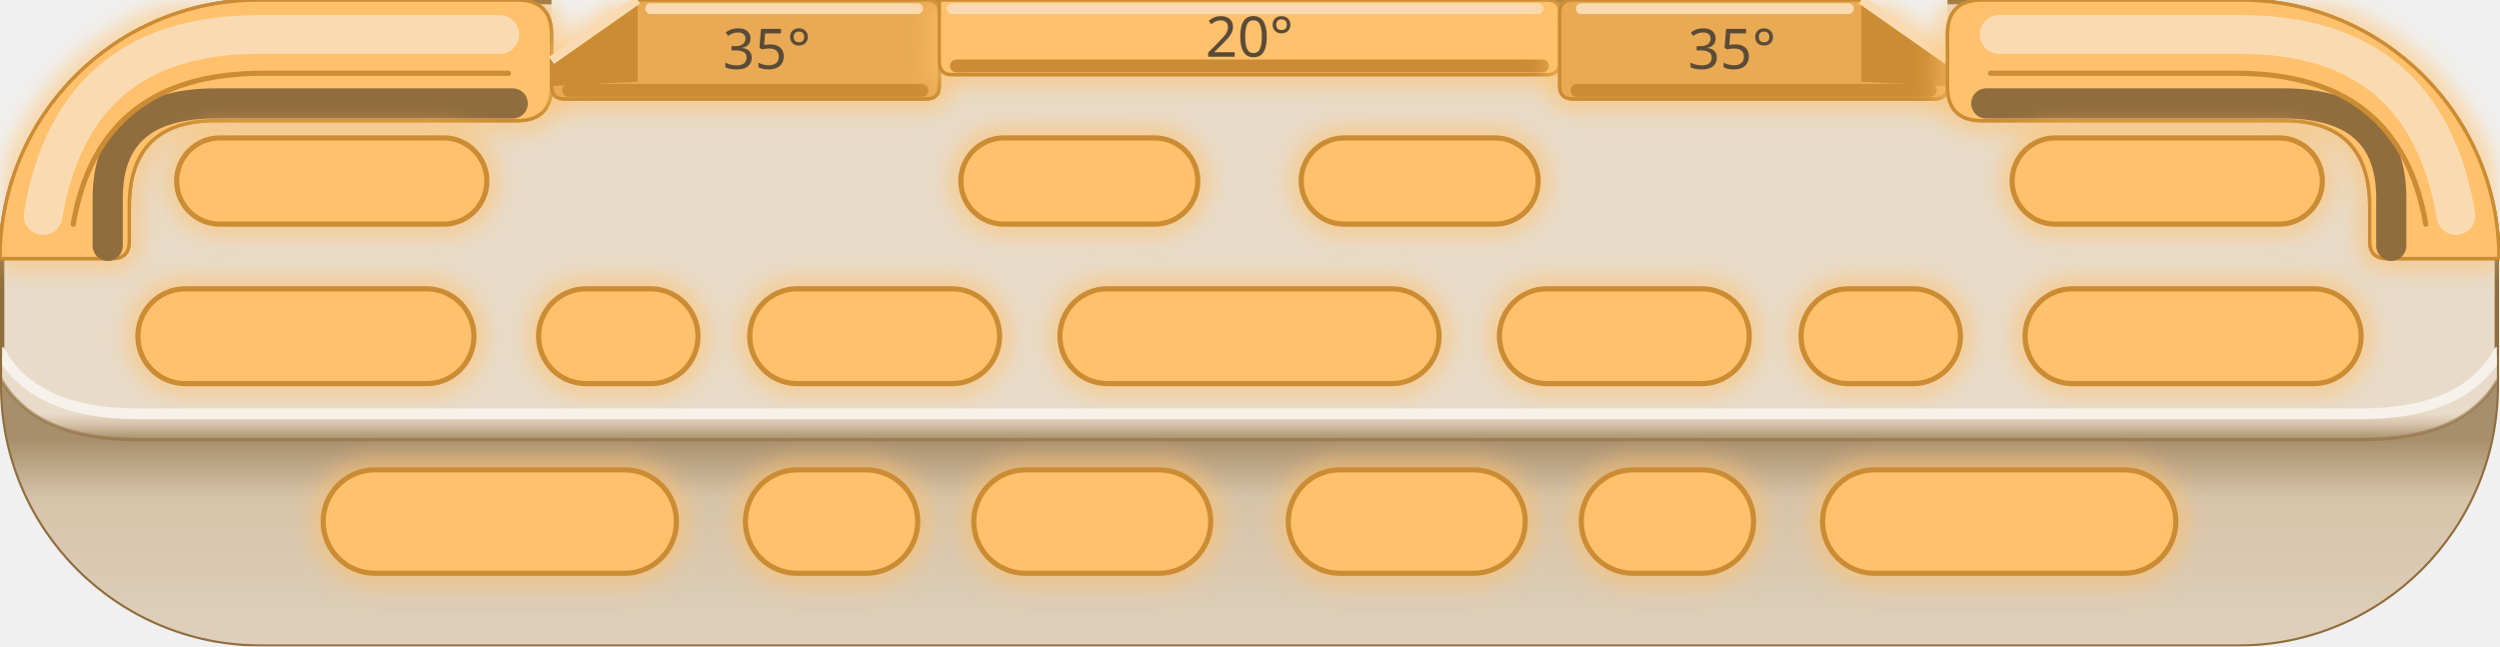
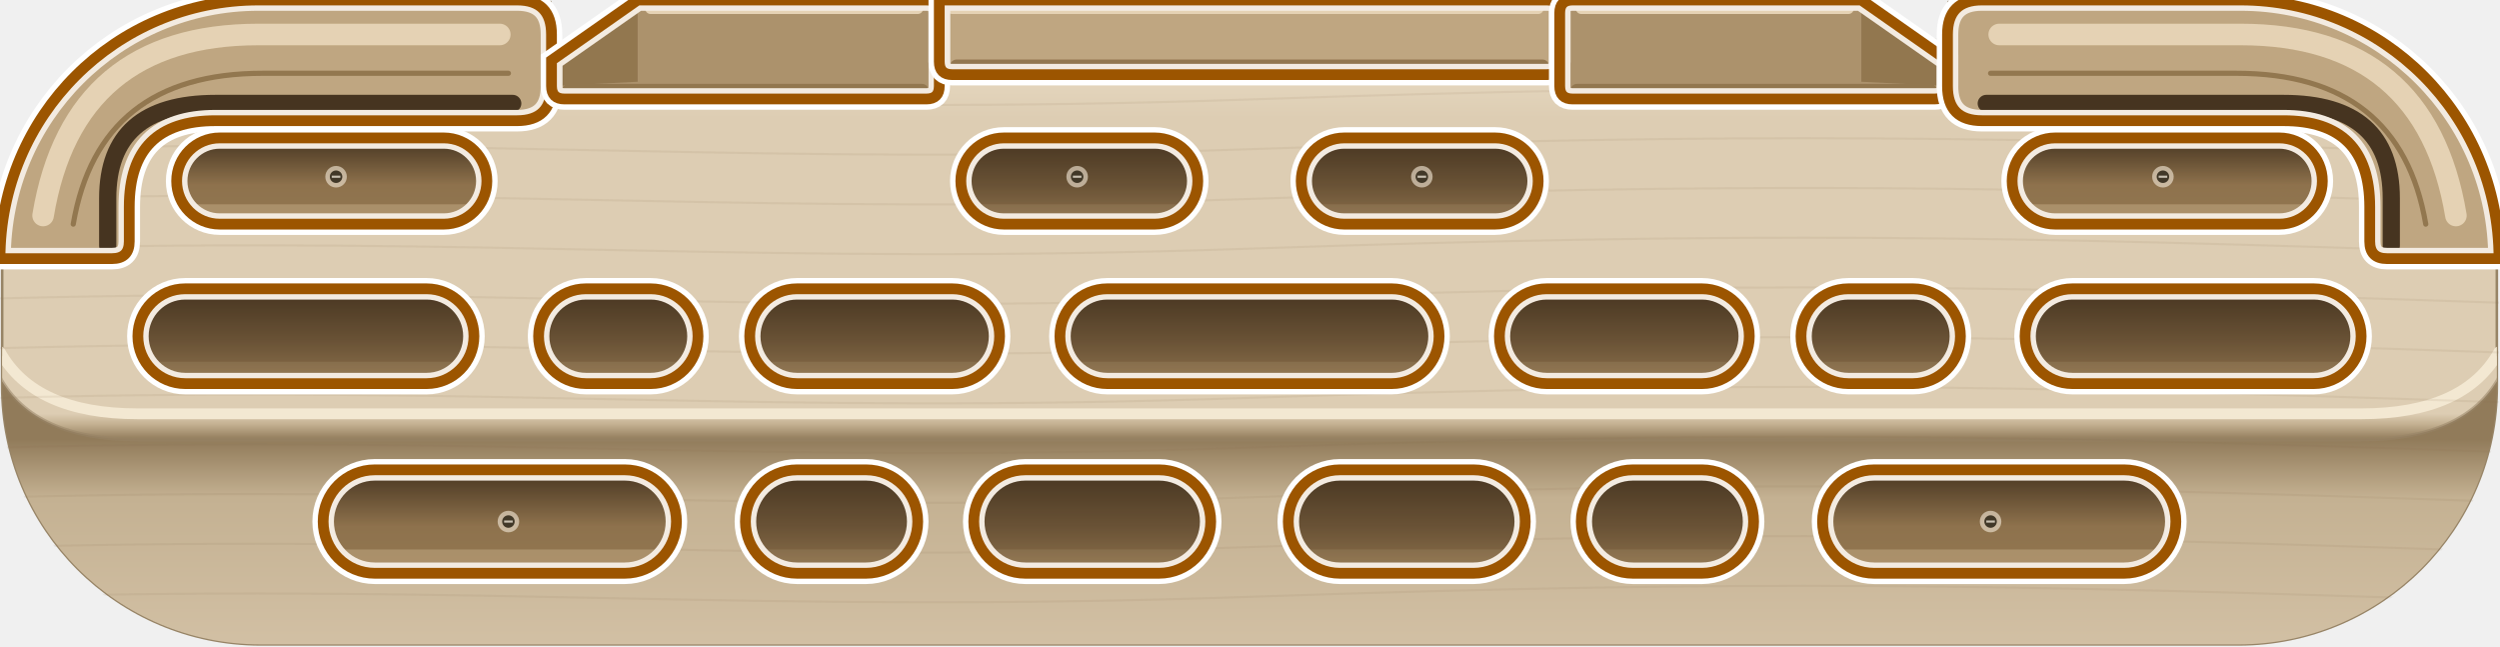
<svg xmlns="http://www.w3.org/2000/svg" viewBox="0 0 580 150" width="1160" height="300">
  <defs>
+     <clipPath id="material-clip">
+       <rect width="580" height="150" rx="60" />
+     </clipPath>
+     <linearGradient id="board-light" x1="0" y1="0" x2="0" y2="1">
+       <stop offset="0" stop-color="#F3E8D2" />
+       <stop offset="0.18" stop-color="#DDCDB3" />
+       <stop offset="0.8" stop-color="#DDCDB3" />
+       <stop offset="1" stop-color="#C4B192" />
+     </linearGradient>
    <mask id="board-silhouette">
      <rect width="580" height="150" fill="white" />
      <path d="M0 0 H20 L0 14.004 Z" transform="translate(128 0)" fill="black" />
      <path d="M0 0 H20 L0 14.004 Z" transform="translate(452 0) scale(-1 1)" fill="black" />
    </mask>
    <clipPath id="body-clip">
      <rect x="0.5" y="0.5" width="579" height="149" rx="60" />
    </clipPath>
    <linearGradient id="lower-face" gradientUnits="userSpaceOnUse" x1="0" y1="102" x2="0" y2="150">
-       <stop offset="0" stop-color="#A88F6C" />
-       <stop offset="0.28" stop-color="#D6C3A9" />
-       <stop offset="1" stop-color="#e0d0bb" />
+       <stop offset="0" stop-color="#917B5A" />
+       <stop offset="0.28" stop-color="#C4B192" />
+       <stop offset="1" stop-color="#d2c0a4" />
    </linearGradient>
    <linearGradient id="ledge-roll" gradientUnits="userSpaceOnUse" x1="0" y1="96" x2="0" y2="102">
-       <stop offset="0" stop-color="#E8DBC9" />
-       <stop offset="0.4" stop-color="#D6C3A9" />
-       <stop offset="1" stop-color="#A88F6C" />
-     </linearGradient>
-     <clipPath id="clip-edge-small-l">
+       <stop offset="0" stop-color="#DDCDB3" />
+       <stop offset="0.4" stop-color="#C4B192" />
+       <stop offset="1" stop-color="#917B5A" />
+     </linearGradient>
+     <clipPath id="cut-edge-small-l">
      <rect x="41" y="32" width="72" height="20" rx="10" />
    </clipPath>
-     <clipPath id="clip-pocket-4f-deep-l">
+     <linearGradient id="cavity-edge-small-l" x1="0" y1="0" x2="0" y2="1">
+       <stop offset="0" stop-color="#3B3024" />
+       <stop offset="0.55" stop-color="#8D7657" />
+       <stop offset="1" stop-color="#917B5A" />
+     </linearGradient>
+     <clipPath id="cut-pocket-4f-deep-l">
      <rect x="223" y="32" width="55" height="20" rx="10" />
    </clipPath>
-     <clipPath id="clip-pocket-4f-deep-r">
+     <linearGradient id="cavity-pocket-4f-deep-l" x1="0" y1="0" x2="0" y2="1">
+       <stop offset="0" stop-color="#3B3024" />
+       <stop offset="0.55" stop-color="#63523D" />
+       <stop offset="1" stop-color="#8D7657" />
+     </linearGradient>
+     <clipPath id="cut-pocket-4f-deep-r">
      <rect x="302" y="32" width="55" height="20" rx="10" />
    </clipPath>
-     <clipPath id="clip-edge-small-r">
+     <linearGradient id="cavity-pocket-4f-deep-r" x1="0" y1="0" x2="0" y2="1">
+       <stop offset="0" stop-color="#3B3024" />
+       <stop offset="0.55" stop-color="#63523D" />
+       <stop offset="1" stop-color="#8D7657" />
+     </linearGradient>
+     <clipPath id="cut-edge-small-r">
      <rect x="467" y="32" width="72" height="20" rx="10" />
    </clipPath>
-     <clipPath id="clip-edge-large-l">
+     <linearGradient id="cavity-edge-small-r" x1="0" y1="0" x2="0" y2="1">
+       <stop offset="0" stop-color="#3B3024" />
+       <stop offset="0.55" stop-color="#8D7657" />
+       <stop offset="1" stop-color="#917B5A" />
+     </linearGradient>
+     <clipPath id="cut-edge-large-l">
      <rect x="32" y="67" width="78" height="22" rx="11" />
    </clipPath>
-     <clipPath id="clip-pocket-2f-deep-l">
+     <linearGradient id="cavity-edge-large-l" x1="0" y1="0" x2="0" y2="1">
+       <stop offset="0" stop-color="#3B3024" />
+       <stop offset="0.55" stop-color="#63523D" />
+       <stop offset="1" stop-color="#8D7657" />
+     </linearGradient>
+     <clipPath id="cut-pocket-2f-deep-l">
      <rect x="125" y="67" width="37" height="22" rx="11" />
    </clipPath>
-     <clipPath id="clip-pocket-3f-deep-l">
+     <linearGradient id="cavity-pocket-2f-deep-l" x1="0" y1="0" x2="0" y2="1">
+       <stop offset="0" stop-color="#3B3024" />
+       <stop offset="0.55" stop-color="#63523D" />
+       <stop offset="1" stop-color="#8D7657" />
+     </linearGradient>
+     <clipPath id="cut-pocket-3f-deep-l">
      <rect x="174" y="67" width="58" height="22" rx="11" />
    </clipPath>
-     <clipPath id="clip-slot-flat">
+     <linearGradient id="cavity-pocket-3f-deep-l" x1="0" y1="0" x2="0" y2="1">
+       <stop offset="0" stop-color="#3B3024" />
+       <stop offset="0.55" stop-color="#63523D" />
+       <stop offset="1" stop-color="#8D7657" />
+     </linearGradient>
+     <clipPath id="cut-slot-flat">
      <rect x="246" y="67" width="88" height="22" rx="11" />
    </clipPath>
-     <clipPath id="clip-pocket-3f-deep-r">
+     <linearGradient id="cavity-slot-flat" x1="0" y1="0" x2="0" y2="1">
+       <stop offset="0" stop-color="#3B3024" />
+       <stop offset="0.55" stop-color="#63523D" />
+       <stop offset="1" stop-color="#8D7657" />
+     </linearGradient>
+     <clipPath id="cut-pocket-3f-deep-r">
      <rect x="348" y="67" width="58" height="22" rx="11" />
    </clipPath>
-     <clipPath id="clip-pocket-2f-deep-r">
+     <linearGradient id="cavity-pocket-3f-deep-r" x1="0" y1="0" x2="0" y2="1">
+       <stop offset="0" stop-color="#3B3024" />
+       <stop offset="0.55" stop-color="#63523D" />
+       <stop offset="1" stop-color="#8D7657" />
+     </linearGradient>
+     <clipPath id="cut-pocket-2f-deep-r">
      <rect x="418" y="67" width="37" height="22" rx="11" />
    </clipPath>
-     <clipPath id="clip-edge-large-r">
+     <linearGradient id="cavity-pocket-2f-deep-r" x1="0" y1="0" x2="0" y2="1">
+       <stop offset="0" stop-color="#3B3024" />
+       <stop offset="0.55" stop-color="#63523D" />
+       <stop offset="1" stop-color="#8D7657" />
+     </linearGradient>
+     <clipPath id="cut-edge-large-r">
      <rect x="470" y="67" width="78" height="22" rx="11" />
    </clipPath>
-     <clipPath id="clip-edge-medium-l">
+     <linearGradient id="cavity-edge-large-r" x1="0" y1="0" x2="0" y2="1">
+       <stop offset="0" stop-color="#3B3024" />
+       <stop offset="0.55" stop-color="#63523D" />
+       <stop offset="1" stop-color="#8D7657" />
+     </linearGradient>
+     <clipPath id="cut-edge-medium-l">
      <rect x="75" y="109" width="82" height="24" rx="12" />
    </clipPath>
-     <clipPath id="clip-pocket-2f-shallow-l">
+     <linearGradient id="cavity-edge-medium-l" x1="0" y1="0" x2="0" y2="1">
+       <stop offset="0" stop-color="#3B3024" />
+       <stop offset="0.55" stop-color="#8D7657" />
+       <stop offset="1" stop-color="#917B5A" />
+     </linearGradient>
+     <clipPath id="cut-pocket-2f-shallow-l">
      <rect x="173" y="109" width="40" height="24" rx="12" />
    </clipPath>
-     <clipPath id="clip-pocket-3f-shallow-l">
+     <linearGradient id="cavity-pocket-2f-shallow-l" x1="0" y1="0" x2="0" y2="1">
+       <stop offset="0" stop-color="#3B3024" />
+       <stop offset="0.55" stop-color="#63523D" />
+       <stop offset="1" stop-color="#8D7657" />
+     </linearGradient>
+     <clipPath id="cut-pocket-3f-shallow-l">
      <rect x="226" y="109" width="55" height="24" rx="12" />
    </clipPath>
-     <clipPath id="clip-pocket-3f-shallow-r">
+     <linearGradient id="cavity-pocket-3f-shallow-l" x1="0" y1="0" x2="0" y2="1">
+       <stop offset="0" stop-color="#3B3024" />
+       <stop offset="0.55" stop-color="#63523D" />
+       <stop offset="1" stop-color="#8D7657" />
+     </linearGradient>
+     <clipPath id="cut-pocket-3f-shallow-r">
      <rect x="299" y="109" width="55" height="24" rx="12" />
    </clipPath>
-     <clipPath id="clip-pocket-2f-shallow-r">
+     <linearGradient id="cavity-pocket-3f-shallow-r" x1="0" y1="0" x2="0" y2="1">
+       <stop offset="0" stop-color="#3B3024" />
+       <stop offset="0.55" stop-color="#63523D" />
+       <stop offset="1" stop-color="#8D7657" />
+     </linearGradient>
+     <clipPath id="cut-pocket-2f-shallow-r">
      <rect x="367" y="109" width="40" height="24" rx="12" />
    </clipPath>
-     <clipPath id="clip-edge-medium-r">
+     <linearGradient id="cavity-pocket-2f-shallow-r" x1="0" y1="0" x2="0" y2="1">
+       <stop offset="0" stop-color="#3B3024" />
+       <stop offset="0.55" stop-color="#63523D" />
+       <stop offset="1" stop-color="#8D7657" />
+     </linearGradient>
+     <clipPath id="cut-edge-medium-r">
      <rect x="423" y="109" width="82" height="24" rx="12" />
    </clipPath>
+     <linearGradient id="cavity-edge-medium-r" x1="0" y1="0" x2="0" y2="1">
+       <stop offset="0" stop-color="#3B3024" />
+       <stop offset="0.55" stop-color="#8D7657" />
+       <stop offset="1" stop-color="#917B5A" />
+     </linearGradient>
  </defs>
-   <rect x="0.5" y="0.5" width="579" height="149" rx="60" fill="#E8DBC9" stroke="#8F6D3D" stroke-width="1" mask="url(#board-silhouette)" />
+   <rect x="0.5" y="0.5" width="579" height="149" rx="60" fill="url(#board-light)" stroke="#978466" stroke-width="0.6" mask="url(#board-silhouette)" />
  <g clip-path="url(#body-clip)">
    <path d="M0 81.6 Q8 96 32 96      H548 Q572 96 580 81.6 V150 H0 Z" fill="url(#lower-face)" />
    <path d="M0 81.6 Q8 96 32 96      H548 Q572 96 580 81.6 v6       Q572 102 548 102       H32 Q8 102 0 87.6 Z" fill="url(#ledge-roll)" />
-     <path d="M0 81.6 Q8 96 32 96      H548 Q572 96 580 81.6" fill="none" stroke="#F6F1EA" stroke-width="2.5" stroke-linecap="round" />
-     <path d="M0 87.6 Q8 102 32 102      H548 Q572 102 580 87.6" fill="none" stroke="#8F6D3D" stroke-width="0.8" opacity="0.55" />
-   </g>
-   <g transform="translate(0 0)">
-     <path d="M120 0 Q128 0 128 8     V20 Q128 28 120 28     H50 Q30 28 30 48     V56 Q30 60 26 60     H0 A60 60 0 0 1 60 0 Z" fill="#D6C3A9" stroke="#8F6D3D" stroke-width="0.8" stroke-linejoin="round" />
-     <path d="M25 57 V46       Q25 24 50 24       H119" fill="none" stroke="#5A4B39" stroke-width="7" stroke-linecap="round" />
-     <path d="M10 50 Q17 8 60 8 H116" fill="none" stroke="#F6F1EA" stroke-width="9" stroke-linecap="round" />
-     <path d="M17 52 Q23 17 61 17 H118" fill="none" stroke="#A88F6C" stroke-width="1.2" stroke-linecap="round" />
-   </g>
-   <g transform="translate(128 0)">
-     <path d="M0 14.004 L20 0 H87 Q90 0 90 3     V19.963 Q90 22.963 87 22.963     H3 Q0 22.963 0 19.963 Z" fill="#c2ad8f" stroke="#8F6D3D" stroke-width="0.8" stroke-linejoin="round" />
-     <path d="M0 14.004 L20 0 L20 18.963 L0 19.963 Z" fill="#A88F6C" />
-     <path d="M0 14.004 L20 0" stroke="#F6F1EA" stroke-width="2" />
-     <path d="M23 2 H85" stroke="#F6F1EA" stroke-width="2.5" stroke-linecap="round" />
-     <path d="M4 20.963 H86" stroke="#A88F6C" stroke-width="3" stroke-linecap="round" />
-   </g>
-   <text x="178" y="15.982" text-anchor="middle" font-family="Geist Mono" font-size="13" fill="#5A4B39">35°</text>
-   <g transform="translate(218 0)">
-     <path d="M0 0 L0 0 H141 Q144 0 144 3     V14.315 Q144 17.315 141 17.315     H3 Q0 17.315 0 14.315 Z" fill="#d6c3a9" stroke="#8F6D3D" stroke-width="0.8" stroke-linejoin="round" />
-     <path d="M3 2 H139" stroke="#F6F1EA" stroke-width="2.5" stroke-linecap="round" />
-     <path d="M4 15.315 H140" stroke="#A88F6C" stroke-width="3" stroke-linecap="round" />
-   </g>
-   <text x="290" y="13.157" text-anchor="middle" font-family="Geist Mono" font-size="13" fill="#5A4B39">20°</text>
-   <g transform="translate(452 0) scale(-1 1)">
-     <path d="M0 14.004 L20 0 H87 Q90 0 90 3     V19.963 Q90 22.963 87 22.963     H3 Q0 22.963 0 19.963 Z" fill="#c2ad8f" stroke="#8F6D3D" stroke-width="0.8" stroke-linejoin="round" />
-     <path d="M0 14.004 L20 0 L20 18.963 L0 19.963 Z" fill="#A88F6C" />
-     <path d="M0 14.004 L20 0" stroke="#F6F1EA" stroke-width="2" />
-     <path d="M23 2 H85" stroke="#F6F1EA" stroke-width="2.5" stroke-linecap="round" />
-     <path d="M4 20.963 H86" stroke="#A88F6C" stroke-width="3" stroke-linecap="round" />
-   </g>
-   <text x="402" y="15.982" text-anchor="middle" font-family="Geist Mono" font-size="13" fill="#5A4B39">35°</text>
-   <g transform="translate(580 0) scale(-1 1)">
-     <path d="M120 0 Q128 0 128 8     V20 Q128 28 120 28     H50 Q30 28 30 48     V56 Q30 60 26 60     H0 A60 60 0 0 1 60 0 Z" fill="#D6C3A9" stroke="#8F6D3D" stroke-width="0.8" stroke-linejoin="round" />
-     <path d="M25 57 V46       Q25 24 50 24       H119" fill="none" stroke="#5A4B39" stroke-width="7" stroke-linecap="round" />
-     <path d="M10 50 Q17 8 60 8 H116" fill="none" stroke="#F6F1EA" stroke-width="9" stroke-linecap="round" />
-     <path d="M17 52 Q23 17 61 17 H118" fill="none" stroke="#A88F6C" stroke-width="1.2" stroke-linecap="round" />
-   </g>
-   <rect x="41" y="32" width="72" height="20" rx="10" fill="#9b866a" />
-   <rect x="41" y="32" width="72" height="6" fill="#5A4B39" opacity="0.5" clip-path="url(#clip-edge-small-l)" />
-   <rect x="41" y="47.6" width="72" height="4.4" fill="#F6F1EA" clip-path="url(#clip-edge-small-l)" />
-   <rect x="41" y="32" width="72" height="20" rx="10" fill="none" stroke="#8F6D3D" stroke-width="0.7" />
-   <rect x="223" y="32" width="55" height="20" rx="10" fill="#7A6952" />
-   <ellipse cx="250.5" cy="36.4" rx="27.5" ry="6.4" fill="#5A4B39" opacity="0.6" clip-path="url(#clip-pocket-4f-deep-l)" />
-   <rect x="223" y="32" width="55" height="20" rx="10" fill="none" stroke="#8F6D3D" stroke-width="0.7" />
-   <rect x="302" y="32" width="55" height="20" rx="10" fill="#7A6952" />
-   <ellipse cx="329.5" cy="36.4" rx="27.5" ry="6.4" fill="#5A4B39" opacity="0.6" clip-path="url(#clip-pocket-4f-deep-r)" />
-   <rect x="302" y="32" width="55" height="20" rx="10" fill="none" stroke="#8F6D3D" stroke-width="0.7" />
-   <rect x="467" y="32" width="72" height="20" rx="10" fill="#9b866a" />
-   <rect x="467" y="32" width="72" height="6" fill="#5A4B39" opacity="0.5" clip-path="url(#clip-edge-small-r)" />
-   <rect x="467" y="47.6" width="72" height="4.4" fill="#F6F1EA" clip-path="url(#clip-edge-small-r)" />
-   <rect x="467" y="32" width="72" height="20" rx="10" fill="none" stroke="#8F6D3D" stroke-width="0.7" />
-   <rect x="32" y="67" width="78" height="22" rx="11" fill="#7a6952" />
-   <rect x="32" y="67" width="78" height="6.6" fill="#5A4B39" opacity="0.5" clip-path="url(#clip-edge-large-l)" />
-   <rect x="32" y="84.16" width="78" height="4.84" fill="#F6F1EA" clip-path="url(#clip-edge-large-l)" />
-   <rect x="32" y="67" width="78" height="22" rx="11" fill="none" stroke="#8F6D3D" stroke-width="0.7" />
-   <rect x="125" y="67" width="37" height="22" rx="11" fill="#7A6952" />
-   <ellipse cx="143.5" cy="71.84" rx="18.5" ry="7.04" fill="#5A4B39" opacity="0.6" clip-path="url(#clip-pocket-2f-deep-l)" />
-   <rect x="125" y="67" width="37" height="22" rx="11" fill="none" stroke="#8F6D3D" stroke-width="0.7" />
-   <rect x="174" y="67" width="58" height="22" rx="11" fill="#7A6952" />
-   <ellipse cx="203" cy="71.84" rx="29" ry="7.04" fill="#5A4B39" opacity="0.6" clip-path="url(#clip-pocket-3f-deep-l)" />
-   <rect x="174" y="67" width="58" height="22" rx="11" fill="none" stroke="#8F6D3D" stroke-width="0.7" />
-   <rect x="246" y="67" width="88" height="22" rx="11" fill="#7A6952" />
-   <ellipse cx="290" cy="71.84" rx="44" ry="7.04" fill="#5A4B39" opacity="0.6" clip-path="url(#clip-slot-flat)" />
-   <rect x="246" y="67" width="88" height="22" rx="11" fill="none" stroke="#8F6D3D" stroke-width="0.7" />
-   <rect x="348" y="67" width="58" height="22" rx="11" fill="#7A6952" />
-   <ellipse cx="377" cy="71.84" rx="29" ry="7.04" fill="#5A4B39" opacity="0.6" clip-path="url(#clip-pocket-3f-deep-r)" />
-   <rect x="348" y="67" width="58" height="22" rx="11" fill="none" stroke="#8F6D3D" stroke-width="0.7" />
-   <rect x="418" y="67" width="37" height="22" rx="11" fill="#7A6952" />
-   <ellipse cx="436.5" cy="71.84" rx="18.5" ry="7.04" fill="#5A4B39" opacity="0.6" clip-path="url(#clip-pocket-2f-deep-r)" />
-   <rect x="418" y="67" width="37" height="22" rx="11" fill="none" stroke="#8F6D3D" stroke-width="0.7" />
-   <rect x="470" y="67" width="78" height="22" rx="11" fill="#7a6952" />
-   <rect x="470" y="67" width="78" height="6.6" fill="#5A4B39" opacity="0.5" clip-path="url(#clip-edge-large-r)" />
-   <rect x="470" y="84.16" width="78" height="4.84" fill="#F6F1EA" clip-path="url(#clip-edge-large-r)" />
-   <rect x="470" y="67" width="78" height="22" rx="11" fill="none" stroke="#8F6D3D" stroke-width="0.7" />
-   <rect x="75" y="109" width="82" height="24" rx="12" fill="#958166" />
-   <rect x="75" y="109" width="82" height="7.2" fill="#5A4B39" opacity="0.5" clip-path="url(#clip-edge-medium-l)" />
-   <rect x="75" y="128" width="82" height="5" fill="#F6F1EA" clip-path="url(#clip-edge-medium-l)" />
-   <rect x="75" y="109" width="82" height="24" rx="12" fill="none" stroke="#8F6D3D" stroke-width="0.7" />
-   <rect x="173" y="109" width="40" height="24" rx="12" fill="#7A6952" />
-   <ellipse cx="193" cy="114.28" rx="20" ry="7.68" fill="#5A4B39" opacity="0.6" clip-path="url(#clip-pocket-2f-shallow-l)" />
-   <rect x="173" y="109" width="40" height="24" rx="12" fill="none" stroke="#8F6D3D" stroke-width="0.7" />
-   <rect x="226" y="109" width="55" height="24" rx="12" fill="#7A6952" />
-   <ellipse cx="253.5" cy="114.28" rx="27.5" ry="7.68" fill="#5A4B39" opacity="0.6" clip-path="url(#clip-pocket-3f-shallow-l)" />
-   <rect x="226" y="109" width="55" height="24" rx="12" fill="none" stroke="#8F6D3D" stroke-width="0.7" />
-   <rect x="299" y="109" width="55" height="24" rx="12" fill="#7A6952" />
-   <ellipse cx="326.5" cy="114.28" rx="27.5" ry="7.68" fill="#5A4B39" opacity="0.6" clip-path="url(#clip-pocket-3f-shallow-r)" />
-   <rect x="299" y="109" width="55" height="24" rx="12" fill="none" stroke="#8F6D3D" stroke-width="0.7" />
-   <rect x="367" y="109" width="40" height="24" rx="12" fill="#7A6952" />
-   <ellipse cx="387" cy="114.28" rx="20" ry="7.68" fill="#5A4B39" opacity="0.6" clip-path="url(#clip-pocket-2f-shallow-r)" />
-   <rect x="367" y="109" width="40" height="24" rx="12" fill="none" stroke="#8F6D3D" stroke-width="0.7" />
-   <rect x="423" y="109" width="82" height="24" rx="12" fill="#958166" />
-   <rect x="423" y="109" width="82" height="7.2" fill="#5A4B39" opacity="0.5" clip-path="url(#clip-edge-medium-r)" />
-   <rect x="423" y="128" width="82" height="5" fill="#F6F1EA" clip-path="url(#clip-edge-medium-r)" />
-   <rect x="423" y="109" width="82" height="24" rx="12" fill="none" stroke="#8F6D3D" stroke-width="0.7" />
+     <path d="M0 81.6 Q8 96 32 96      H548 Q572 96 580 81.6" fill="none" stroke="#F3E8D2" stroke-width="2.5" stroke-linecap="round" />
+     <path d="M0 87.6 Q8 102 32 102      H548 Q572 102 580 87.6" fill="none" stroke="#978466" stroke-width="0.8" opacity="0.55" />
+   </g>
+   <g opacity="0.1" fill="none" stroke="#846B4A" stroke-width="0.5" clip-path="url(#material-clip)">
+     <path d="M0 11.538 C116 8.538 174 15.538 290 11.538 S464 8.538 580 12.538" />
+     <path d="M0 23.077 C116 20.077 174 27.077 290 23.077 S464 20.077 580 24.077" />
+     <path d="M0 34.615 C116 31.615 174 38.615 290 34.615 S464 31.615 580 35.615" />
+     <path d="M0 46.154 C116 43.154 174 50.154 290 46.154 S464 43.154 580 47.154" />
+     <path d="M0 57.692 C116 54.692 174 61.692 290 57.692 S464 54.692 580 58.692" />
+     <path d="M0 69.231 C116 66.231 174 73.231 290 69.231 S464 66.231 580 70.231" />
+     <path d="M0 80.769 C116 77.769 174 84.769 290 80.769 S464 77.769 580 81.769" />
+     <path d="M0 92.308 C116 89.308 174 96.308 290 92.308 S464 89.308 580 93.308" />
+     <path d="M0 103.846 C116 100.846 174 107.846 290 103.846 S464 100.846 580 104.846" />
+     <path d="M0 115.385 C116 112.385 174 119.385 290 115.385 S464 112.385 580 116.385" />
+     <path d="M0 126.923 C116 123.923 174 130.923 290 126.923 S464 123.923 580 127.923" />
+     <path d="M0 138.462 C116 135.462 174 142.462 290 138.462 S464 135.462 580 139.462" />
+   </g>
+   <g data-hold="jug-l">
+     <g transform="translate(0 0)">
+       <path d="M120 0 Q128 0 128 8     V20 Q128 28 120 28     H50 Q30 28 30 48     V56 Q30 60 26 60     H0 A60 60 0 0 1 60 0 Z" fill="#C4B192" stroke="#978466" stroke-width="0.8" stroke-linejoin="round" />
+       <path d="M25 57 V46       Q25 24 50 24       H119" fill="none" stroke="#3B3024" stroke-width="4" stroke-linecap="round" />
+       <path d="M10 50 Q17 8 60 8 H116" fill="none" stroke="#efe3cc" stroke-width="5" stroke-linecap="round" />
+       <path d="M17 52 Q23 17 61 17 H118" fill="none" stroke="#917B5A" stroke-width="1.2" stroke-linecap="round" />
+     </g>
+   </g>
+   <g data-hold="sloper-35-l">
+     <g transform="translate(128 0)">
+       <path d="M0 14.004 L20 0 H87 Q90 0 90 3     V19.963 Q90 22.963 87 22.963     H3 Q0 22.963 0 19.963 Z" fill="#ae9a7a" stroke="#978466" stroke-width="0.8" stroke-linejoin="round" />
+       <path d="M0 14.004 L20 0 L20 18.963 L0 19.963 Z" fill="#917B5A" />
+       <path d="M0 14.004 L20 0" stroke="#efe3cc" stroke-width="2" />
+       <path d="M23 2 H85" stroke="#efe3cc" stroke-width="2.5" stroke-linecap="round" />
+       <path d="M4 20.963 H86" stroke="#917B5A" stroke-width="3" stroke-linecap="round" />
+     </g>
+   </g>
+   <g data-hold="sloper-20">
+     <g transform="translate(218 0)">
+       <path d="M0 0 L0 0 H141 Q144 0 144 3     V14.315 Q144 17.315 141 17.315     H3 Q0 17.315 0 14.315 Z" fill="#c4b192" stroke="#978466" stroke-width="0.8" stroke-linejoin="round" />
+       <path d="M3 2 H139" stroke="#efe3cc" stroke-width="2.5" stroke-linecap="round" />
+       <path d="M4 15.315 H140" stroke="#917B5A" stroke-width="3" stroke-linecap="round" />
+     </g>
+   </g>
+   <g data-hold="sloper-35-r">
+     <g transform="translate(452 0) scale(-1 1)">
+       <path d="M0 14.004 L20 0 H87 Q90 0 90 3     V19.963 Q90 22.963 87 22.963     H3 Q0 22.963 0 19.963 Z" fill="#ae9a7a" stroke="#978466" stroke-width="0.8" stroke-linejoin="round" />
+       <path d="M0 14.004 L20 0 L20 18.963 L0 19.963 Z" fill="#917B5A" />
+       <path d="M0 14.004 L20 0" stroke="#efe3cc" stroke-width="2" />
+       <path d="M23 2 H85" stroke="#efe3cc" stroke-width="2.5" stroke-linecap="round" />
+       <path d="M4 20.963 H86" stroke="#917B5A" stroke-width="3" stroke-linecap="round" />
+     </g>
+   </g>
+   <g data-hold="jug-r">
+     <g transform="translate(580 0) scale(-1 1)">
+       <path d="M120 0 Q128 0 128 8     V20 Q128 28 120 28     H50 Q30 28 30 48     V56 Q30 60 26 60     H0 A60 60 0 0 1 60 0 Z" fill="#C4B192" stroke="#978466" stroke-width="0.8" stroke-linejoin="round" />
+       <path d="M25 57 V46       Q25 24 50 24       H119" fill="none" stroke="#3B3024" stroke-width="4" stroke-linecap="round" />
+       <path d="M10 50 Q17 8 60 8 H116" fill="none" stroke="#efe3cc" stroke-width="5" stroke-linecap="round" />
+       <path d="M17 52 Q23 17 61 17 H118" fill="none" stroke="#917B5A" stroke-width="1.2" stroke-linecap="round" />
+     </g>
+   </g>
+   <g data-hold="edge-small-l">
+     <rect x="41" y="32" width="72" height="20" rx="10" fill="none" stroke="#F3E8D2" stroke-width="1.7" transform="translate(0 1.2)" />
+     <rect x="41" y="32" width="72" height="20" rx="10" fill="url(#cavity-edge-small-l)" />
+     <rect x="41" y="47.4" width="72" height="4.6" fill="#C4B192" opacity="0.55" clip-path="url(#cut-edge-small-l)" />
+     <rect x="41" y="32" width="72" height="20" rx="10" fill="none" stroke="#978466" stroke-width="0.55" />
+   </g>
+   <g data-hold="pocket-4f-deep-l">
+     <rect x="223" y="32" width="55" height="20" rx="10" fill="none" stroke="#F3E8D2" stroke-width="1.7" transform="translate(0 1.2)" />
+     <rect x="223" y="32" width="55" height="20" rx="10" fill="url(#cavity-pocket-4f-deep-l)" />
+     <rect x="223" y="47.4" width="55" height="4.6" fill="#C4B192" opacity="0.18" clip-path="url(#cut-pocket-4f-deep-l)" />
+     <rect x="223" y="32" width="55" height="20" rx="10" fill="none" stroke="#978466" stroke-width="0.55" />
+   </g>
+   <g data-hold="pocket-4f-deep-r">
+     <rect x="302" y="32" width="55" height="20" rx="10" fill="none" stroke="#F3E8D2" stroke-width="1.7" transform="translate(0 1.2)" />
+     <rect x="302" y="32" width="55" height="20" rx="10" fill="url(#cavity-pocket-4f-deep-r)" />
+     <rect x="302" y="47.4" width="55" height="4.6" fill="#C4B192" opacity="0.18" clip-path="url(#cut-pocket-4f-deep-r)" />
+     <rect x="302" y="32" width="55" height="20" rx="10" fill="none" stroke="#978466" stroke-width="0.55" />
+   </g>
+   <g data-hold="edge-small-r">
+     <rect x="467" y="32" width="72" height="20" rx="10" fill="none" stroke="#F3E8D2" stroke-width="1.7" transform="translate(0 1.2)" />
+     <rect x="467" y="32" width="72" height="20" rx="10" fill="url(#cavity-edge-small-r)" />
+     <rect x="467" y="47.4" width="72" height="4.6" fill="#C4B192" opacity="0.55" clip-path="url(#cut-edge-small-r)" />
+     <rect x="467" y="32" width="72" height="20" rx="10" fill="none" stroke="#978466" stroke-width="0.55" />
+   </g>
+   <g data-hold="edge-large-l">
+     <rect x="32" y="67" width="78" height="22" rx="11" fill="none" stroke="#F3E8D2" stroke-width="1.7" transform="translate(0 1.2)" />
+     <rect x="32" y="67" width="78" height="22" rx="11" fill="url(#cavity-edge-large-l)" />
+     <rect x="32" y="83.94" width="78" height="5.06" fill="#C4B192" opacity="0.18" clip-path="url(#cut-edge-large-l)" />
+     <rect x="32" y="67" width="78" height="22" rx="11" fill="none" stroke="#978466" stroke-width="0.55" />
+   </g>
+   <g data-hold="pocket-2f-deep-l">
+     <rect x="125" y="67" width="37" height="22" rx="11" fill="none" stroke="#F3E8D2" stroke-width="1.7" transform="translate(0 1.2)" />
+     <rect x="125" y="67" width="37" height="22" rx="11" fill="url(#cavity-pocket-2f-deep-l)" />
+     <rect x="125" y="83.94" width="37" height="5.06" fill="#C4B192" opacity="0.18" clip-path="url(#cut-pocket-2f-deep-l)" />
+     <rect x="125" y="67" width="37" height="22" rx="11" fill="none" stroke="#978466" stroke-width="0.55" />
+   </g>
+   <g data-hold="pocket-3f-deep-l">
+     <rect x="174" y="67" width="58" height="22" rx="11" fill="none" stroke="#F3E8D2" stroke-width="1.7" transform="translate(0 1.2)" />
+     <rect x="174" y="67" width="58" height="22" rx="11" fill="url(#cavity-pocket-3f-deep-l)" />
+     <rect x="174" y="83.94" width="58" height="5.06" fill="#C4B192" opacity="0.18" clip-path="url(#cut-pocket-3f-deep-l)" />
+     <rect x="174" y="67" width="58" height="22" rx="11" fill="none" stroke="#978466" stroke-width="0.55" />
+   </g>
+   <g data-hold="slot-flat">
+     <rect x="246" y="67" width="88" height="22" rx="11" fill="none" stroke="#F3E8D2" stroke-width="1.7" transform="translate(0 1.2)" />
+     <rect x="246" y="67" width="88" height="22" rx="11" fill="url(#cavity-slot-flat)" />
+     <rect x="246" y="83.94" width="88" height="5.06" fill="#C4B192" opacity="0.18" clip-path="url(#cut-slot-flat)" />
+     <rect x="246" y="67" width="88" height="22" rx="11" fill="none" stroke="#978466" stroke-width="0.55" />
+   </g>
+   <g data-hold="pocket-3f-deep-r">
+     <rect x="348" y="67" width="58" height="22" rx="11" fill="none" stroke="#F3E8D2" stroke-width="1.7" transform="translate(0 1.2)" />
+     <rect x="348" y="67" width="58" height="22" rx="11" fill="url(#cavity-pocket-3f-deep-r)" />
+     <rect x="348" y="83.94" width="58" height="5.06" fill="#C4B192" opacity="0.18" clip-path="url(#cut-pocket-3f-deep-r)" />
+     <rect x="348" y="67" width="58" height="22" rx="11" fill="none" stroke="#978466" stroke-width="0.55" />
+   </g>
+   <g data-hold="pocket-2f-deep-r">
+     <rect x="418" y="67" width="37" height="22" rx="11" fill="none" stroke="#F3E8D2" stroke-width="1.7" transform="translate(0 1.2)" />
+     <rect x="418" y="67" width="37" height="22" rx="11" fill="url(#cavity-pocket-2f-deep-r)" />
+     <rect x="418" y="83.94" width="37" height="5.06" fill="#C4B192" opacity="0.18" clip-path="url(#cut-pocket-2f-deep-r)" />
+     <rect x="418" y="67" width="37" height="22" rx="11" fill="none" stroke="#978466" stroke-width="0.55" />
+   </g>
+   <g data-hold="edge-large-r">
+     <rect x="470" y="67" width="78" height="22" rx="11" fill="none" stroke="#F3E8D2" stroke-width="1.7" transform="translate(0 1.2)" />
+     <rect x="470" y="67" width="78" height="22" rx="11" fill="url(#cavity-edge-large-r)" />
+     <rect x="470" y="83.94" width="78" height="5.06" fill="#C4B192" opacity="0.18" clip-path="url(#cut-edge-large-r)" />
+     <rect x="470" y="67" width="78" height="22" rx="11" fill="none" stroke="#978466" stroke-width="0.55" />
+   </g>
+   <g data-hold="edge-medium-l">
+     <rect x="75" y="109" width="82" height="24" rx="12" fill="none" stroke="#F3E8D2" stroke-width="1.7" transform="translate(0 1.2)" />
+     <rect x="75" y="109" width="82" height="24" rx="12" fill="url(#cavity-edge-medium-l)" />
+     <rect x="75" y="127.48" width="82" height="5.52" fill="#C4B192" opacity="0.55" clip-path="url(#cut-edge-medium-l)" />
+     <rect x="75" y="109" width="82" height="24" rx="12" fill="none" stroke="#978466" stroke-width="0.55" />
+   </g>
+   <g data-hold="pocket-2f-shallow-l">
+     <rect x="173" y="109" width="40" height="24" rx="12" fill="none" stroke="#F3E8D2" stroke-width="1.7" transform="translate(0 1.2)" />
+     <rect x="173" y="109" width="40" height="24" rx="12" fill="url(#cavity-pocket-2f-shallow-l)" />
+     <rect x="173" y="127.48" width="40" height="5.52" fill="#C4B192" opacity="0.18" clip-path="url(#cut-pocket-2f-shallow-l)" />
+     <rect x="173" y="109" width="40" height="24" rx="12" fill="none" stroke="#978466" stroke-width="0.55" />
+   </g>
+   <g data-hold="pocket-3f-shallow-l">
+     <rect x="226" y="109" width="55" height="24" rx="12" fill="none" stroke="#F3E8D2" stroke-width="1.7" transform="translate(0 1.2)" />
+     <rect x="226" y="109" width="55" height="24" rx="12" fill="url(#cavity-pocket-3f-shallow-l)" />
+     <rect x="226" y="127.48" width="55" height="5.52" fill="#C4B192" opacity="0.18" clip-path="url(#cut-pocket-3f-shallow-l)" />
+     <rect x="226" y="109" width="55" height="24" rx="12" fill="none" stroke="#978466" stroke-width="0.55" />
+   </g>
+   <g data-hold="pocket-3f-shallow-r">
+     <rect x="299" y="109" width="55" height="24" rx="12" fill="none" stroke="#F3E8D2" stroke-width="1.7" transform="translate(0 1.2)" />
+     <rect x="299" y="109" width="55" height="24" rx="12" fill="url(#cavity-pocket-3f-shallow-r)" />
+     <rect x="299" y="127.48" width="55" height="5.52" fill="#C4B192" opacity="0.18" clip-path="url(#cut-pocket-3f-shallow-r)" />
+     <rect x="299" y="109" width="55" height="24" rx="12" fill="none" stroke="#978466" stroke-width="0.55" />
+   </g>
+   <g data-hold="pocket-2f-shallow-r">
+     <rect x="367" y="109" width="40" height="24" rx="12" fill="none" stroke="#F3E8D2" stroke-width="1.7" transform="translate(0 1.2)" />
+     <rect x="367" y="109" width="40" height="24" rx="12" fill="url(#cavity-pocket-2f-shallow-r)" />
+     <rect x="367" y="127.48" width="40" height="5.52" fill="#C4B192" opacity="0.18" clip-path="url(#cut-pocket-2f-shallow-r)" />
+     <rect x="367" y="109" width="40" height="24" rx="12" fill="none" stroke="#978466" stroke-width="0.55" />
+   </g>
+   <g data-hold="edge-medium-r">
+     <rect x="423" y="109" width="82" height="24" rx="12" fill="none" stroke="#F3E8D2" stroke-width="1.7" transform="translate(0 1.2)" />
+     <rect x="423" y="109" width="82" height="24" rx="12" fill="url(#cavity-edge-medium-r)" />
+     <rect x="423" y="127.48" width="82" height="5.52" fill="#C4B192" opacity="0.55" clip-path="url(#cut-edge-medium-r)" />
+     <rect x="423" y="109" width="82" height="24" rx="12" fill="none" stroke="#978466" stroke-width="0.55" />
+   </g>
+   <g>
+     <circle cx="78" cy="41" r="2.5" fill="#F7F3E9" opacity="0.65" />
+     <circle cx="78" cy="41" r="1.45" fill="#35342D" />
+     <path d="M77 41h2" stroke="#CFCFC9" stroke-width="0.5" />
+     <circle cx="502" cy="41" r="2.5" fill="#F7F3E9" opacity="0.65" />
+     <circle cx="502" cy="41" r="1.45" fill="#35342D" />
+     <path d="M501 41h2" stroke="#CFCFC9" stroke-width="0.5" />
+     <circle cx="250" cy="41" r="2.5" fill="#F7F3E9" opacity="0.65" />
+     <circle cx="250" cy="41" r="1.45" fill="#35342D" />
+     <path d="M249 41h2" stroke="#CFCFC9" stroke-width="0.5" />
+     <circle cx="330" cy="41" r="2.5" fill="#F7F3E9" opacity="0.65" />
+     <circle cx="330" cy="41" r="1.45" fill="#35342D" />
+     <path d="M329 41h2" stroke="#CFCFC9" stroke-width="0.5" />
+     <circle cx="118" cy="121" r="2.5" fill="#F7F3E9" opacity="0.65" />
+     <circle cx="118" cy="121" r="1.45" fill="#35342D" />
+     <path d="M117 121h2" stroke="#CFCFC9" stroke-width="0.5" />
+     <circle cx="462" cy="121" r="2.5" fill="#F7F3E9" opacity="0.65" />
+     <circle cx="462" cy="121" r="1.45" fill="#35342D" />
+     <path d="M461 121h2" stroke="#CFCFC9" stroke-width="0.5" />
+   </g>
  <g id="highlights">
    <defs>
      <filter id="glow" x="-50%" y="-50%" width="200%" height="200%">
        <feGaussianBlur stdDeviation="2.5" />
      </filter>
    </defs>
-     <path d="M120 0 Q128 0 128 8     V20 Q128 28 120 28     H50 Q30 28 30 48     V56 Q30 60 26 60     H0 A60 60 0 0 1 60 0 Z" transform="translate(0 0)" fill="#FFC16B" stroke="#FFC16B" stroke-width="6" opacity="0.55" filter="url(#glow)" />
-     <g transform="translate(0 0)">
-       <path d="M120 0 Q128 0 128 8     V20 Q128 28 120 28     H50 Q30 28 30 48     V56 Q30 60 26 60     H0 A60 60 0 0 1 60 0 Z" fill="#FFC16B" stroke="#CC8C33" stroke-width="0.8" stroke-linejoin="round" />
-       <path d="M25 57 V46       Q25 24 50 24       H119" fill="none" stroke="#8F6D3D" stroke-width="7" stroke-linecap="round" />
-       <path d="M10 50 Q17 8 60 8 H116" fill="none" stroke="#fadbb1" stroke-width="9" stroke-linecap="round" />
-       <path d="M17 52 Q23 17 61 17 H118" fill="none" stroke="#CC8C33" stroke-width="1.2" stroke-linecap="round" />
-     </g>
-     <path d="M0 14.004 L20 0 H87 Q90 0 90 3     V19.963 Q90 22.963 87 22.963     H3 Q0 22.963 0 19.963 Z" transform="translate(128 0)" fill="#FFC16B" stroke="#FFC16B" stroke-width="6" opacity="0.55" filter="url(#glow)" />
-     <g transform="translate(128 0)">
-       <path d="M0 14.004 L20 0 H87 Q90 0 90 3     V19.963 Q90 22.963 87 22.963     H3 Q0 22.963 0 19.963 Z" fill="#e9aa53" stroke="#CC8C33" stroke-width="0.8" stroke-linejoin="round" />
-       <path d="M0 14.004 L20 0 L20 18.963 L0 19.963 Z" fill="#CC8C33" />
-       <path d="M0 14.004 L20 0" stroke="#fadbb1" stroke-width="2" />
-       <path d="M23 2 H85" stroke="#fadbb1" stroke-width="2.5" stroke-linecap="round" />
-       <path d="M4 20.963 H86" stroke="#CC8C33" stroke-width="3" stroke-linecap="round" />
-     </g>
-     <text x="178" y="15.982" text-anchor="middle" font-family="Geist Mono" font-size="13" fill="#5A4B39">35°</text>
-     <path d="M0 0 L0 0 H141 Q144 0 144 3     V14.315 Q144 17.315 141 17.315     H3 Q0 17.315 0 14.315 Z" transform="translate(218 0)" fill="#FFC16B" stroke="#FFC16B" stroke-width="6" opacity="0.55" filter="url(#glow)" />
-     <g transform="translate(218 0)">
-       <path d="M0 0 L0 0 H141 Q144 0 144 3     V14.315 Q144 17.315 141 17.315     H3 Q0 17.315 0 14.315 Z" fill="#ffc16b" stroke="#CC8C33" stroke-width="0.8" stroke-linejoin="round" />
-       <path d="M3 2 H139" stroke="#fadbb1" stroke-width="2.5" stroke-linecap="round" />
-       <path d="M4 15.315 H140" stroke="#CC8C33" stroke-width="3" stroke-linecap="round" />
-     </g>
-     <text x="290" y="13.157" text-anchor="middle" font-family="Geist Mono" font-size="13" fill="#5A4B39">20°</text>
-     <path d="M0 14.004 L20 0 H87 Q90 0 90 3     V19.963 Q90 22.963 87 22.963     H3 Q0 22.963 0 19.963 Z" transform="translate(452 0) scale(-1 1)" fill="#FFC16B" stroke="#FFC16B" stroke-width="6" opacity="0.55" filter="url(#glow)" />
-     <g transform="translate(452 0) scale(-1 1)">
-       <path d="M0 14.004 L20 0 H87 Q90 0 90 3     V19.963 Q90 22.963 87 22.963     H3 Q0 22.963 0 19.963 Z" fill="#e9aa53" stroke="#CC8C33" stroke-width="0.8" stroke-linejoin="round" />
-       <path d="M0 14.004 L20 0 L20 18.963 L0 19.963 Z" fill="#CC8C33" />
-       <path d="M0 14.004 L20 0" stroke="#fadbb1" stroke-width="2" />
-       <path d="M23 2 H85" stroke="#fadbb1" stroke-width="2.5" stroke-linecap="round" />
-       <path d="M4 20.963 H86" stroke="#CC8C33" stroke-width="3" stroke-linecap="round" />
-     </g>
-     <text x="402" y="15.982" text-anchor="middle" font-family="Geist Mono" font-size="13" fill="#5A4B39">35°</text>
-     <path d="M120 0 Q128 0 128 8     V20 Q128 28 120 28     H50 Q30 28 30 48     V56 Q30 60 26 60     H0 A60 60 0 0 1 60 0 Z" transform="translate(580 0) scale(-1 1)" fill="#FFC16B" stroke="#FFC16B" stroke-width="6" opacity="0.55" filter="url(#glow)" />
-     <g transform="translate(580 0) scale(-1 1)">
-       <path d="M120 0 Q128 0 128 8     V20 Q128 28 120 28     H50 Q30 28 30 48     V56 Q30 60 26 60     H0 A60 60 0 0 1 60 0 Z" fill="#FFC16B" stroke="#CC8C33" stroke-width="0.8" stroke-linejoin="round" />
-       <path d="M25 57 V46       Q25 24 50 24       H119" fill="none" stroke="#8F6D3D" stroke-width="7" stroke-linecap="round" />
-       <path d="M10 50 Q17 8 60 8 H116" fill="none" stroke="#fadbb1" stroke-width="9" stroke-linecap="round" />
-       <path d="M17 52 Q23 17 61 17 H118" fill="none" stroke="#CC8C33" stroke-width="1.2" stroke-linecap="round" />
-     </g>
-     <rect x="41" y="32" width="72" height="20" rx="10" fill="#FFC16B" stroke="#FFC16B" stroke-width="6" opacity="0.55" filter="url(#glow)" />
-     <rect x="41" y="32" width="72" height="20" rx="10" fill="#FFC16B" stroke="#CC8C33" stroke-width="1.2" />
-     <rect x="223" y="32" width="55" height="20" rx="10" fill="#FFC16B" stroke="#FFC16B" stroke-width="6" opacity="0.55" filter="url(#glow)" />
-     <rect x="223" y="32" width="55" height="20" rx="10" fill="#FFC16B" stroke="#CC8C33" stroke-width="1.2" />
-     <rect x="302" y="32" width="55" height="20" rx="10" fill="#FFC16B" stroke="#FFC16B" stroke-width="6" opacity="0.55" filter="url(#glow)" />
-     <rect x="302" y="32" width="55" height="20" rx="10" fill="#FFC16B" stroke="#CC8C33" stroke-width="1.2" />
-     <rect x="467" y="32" width="72" height="20" rx="10" fill="#FFC16B" stroke="#FFC16B" stroke-width="6" opacity="0.55" filter="url(#glow)" />
-     <rect x="467" y="32" width="72" height="20" rx="10" fill="#FFC16B" stroke="#CC8C33" stroke-width="1.2" />
-     <rect x="32" y="67" width="78" height="22" rx="11" fill="#FFC16B" stroke="#FFC16B" stroke-width="6" opacity="0.55" filter="url(#glow)" />
-     <rect x="32" y="67" width="78" height="22" rx="11" fill="#FFC16B" stroke="#CC8C33" stroke-width="1.2" />
-     <rect x="125" y="67" width="37" height="22" rx="11" fill="#FFC16B" stroke="#FFC16B" stroke-width="6" opacity="0.55" filter="url(#glow)" />
-     <rect x="125" y="67" width="37" height="22" rx="11" fill="#FFC16B" stroke="#CC8C33" stroke-width="1.2" />
-     <rect x="174" y="67" width="58" height="22" rx="11" fill="#FFC16B" stroke="#FFC16B" stroke-width="6" opacity="0.55" filter="url(#glow)" />
-     <rect x="174" y="67" width="58" height="22" rx="11" fill="#FFC16B" stroke="#CC8C33" stroke-width="1.2" />
-     <rect x="246" y="67" width="88" height="22" rx="11" fill="#FFC16B" stroke="#FFC16B" stroke-width="6" opacity="0.55" filter="url(#glow)" />
-     <rect x="246" y="67" width="88" height="22" rx="11" fill="#FFC16B" stroke="#CC8C33" stroke-width="1.2" />
-     <rect x="348" y="67" width="58" height="22" rx="11" fill="#FFC16B" stroke="#FFC16B" stroke-width="6" opacity="0.55" filter="url(#glow)" />
-     <rect x="348" y="67" width="58" height="22" rx="11" fill="#FFC16B" stroke="#CC8C33" stroke-width="1.2" />
-     <rect x="418" y="67" width="37" height="22" rx="11" fill="#FFC16B" stroke="#FFC16B" stroke-width="6" opacity="0.55" filter="url(#glow)" />
-     <rect x="418" y="67" width="37" height="22" rx="11" fill="#FFC16B" stroke="#CC8C33" stroke-width="1.2" />
-     <rect x="470" y="67" width="78" height="22" rx="11" fill="#FFC16B" stroke="#FFC16B" stroke-width="6" opacity="0.55" filter="url(#glow)" />
-     <rect x="470" y="67" width="78" height="22" rx="11" fill="#FFC16B" stroke="#CC8C33" stroke-width="1.2" />
-     <rect x="75" y="109" width="82" height="24" rx="12" fill="#FFC16B" stroke="#FFC16B" stroke-width="6" opacity="0.55" filter="url(#glow)" />
-     <rect x="75" y="109" width="82" height="24" rx="12" fill="#FFC16B" stroke="#CC8C33" stroke-width="1.2" />
-     <rect x="173" y="109" width="40" height="24" rx="12" fill="#FFC16B" stroke="#FFC16B" stroke-width="6" opacity="0.55" filter="url(#glow)" />
-     <rect x="173" y="109" width="40" height="24" rx="12" fill="#FFC16B" stroke="#CC8C33" stroke-width="1.2" />
-     <rect x="226" y="109" width="55" height="24" rx="12" fill="#FFC16B" stroke="#FFC16B" stroke-width="6" opacity="0.55" filter="url(#glow)" />
-     <rect x="226" y="109" width="55" height="24" rx="12" fill="#FFC16B" stroke="#CC8C33" stroke-width="1.2" />
-     <rect x="299" y="109" width="55" height="24" rx="12" fill="#FFC16B" stroke="#FFC16B" stroke-width="6" opacity="0.55" filter="url(#glow)" />
-     <rect x="299" y="109" width="55" height="24" rx="12" fill="#FFC16B" stroke="#CC8C33" stroke-width="1.2" />
-     <rect x="367" y="109" width="40" height="24" rx="12" fill="#FFC16B" stroke="#FFC16B" stroke-width="6" opacity="0.55" filter="url(#glow)" />
-     <rect x="367" y="109" width="40" height="24" rx="12" fill="#FFC16B" stroke="#CC8C33" stroke-width="1.2" />
-     <rect x="423" y="109" width="82" height="24" rx="12" fill="#FFC16B" stroke="#FFC16B" stroke-width="6" opacity="0.55" filter="url(#glow)" />
-     <rect x="423" y="109" width="82" height="24" rx="12" fill="#FFC16B" stroke="#CC8C33" stroke-width="1.2" />
+     <path d="M120 0 Q128 0 128 8     V20 Q128 28 120 28     H50 Q30 28 30 48     V56 Q30 60 26 60     H0 A60 60 0 0 1 60 0 Z" transform="translate(0 0)" fill="none" stroke="#FFFFFF" stroke-width="5" />
+     <path d="M120 0 Q128 0 128 8     V20 Q128 28 120 28     H50 Q30 28 30 48     V56 Q30 60 26 60     H0 A60 60 0 0 1 60 0 Z" transform="translate(0 0)" fill="#9C5500" fill-opacity="0.12" stroke="#9C5500" stroke-width="2.5" />
+     <path d="M0 14.004 L20 0 H87 Q90 0 90 3     V19.963 Q90 22.963 87 22.963     H3 Q0 22.963 0 19.963 Z" transform="translate(128 0)" fill="none" stroke="#FFFFFF" stroke-width="5" />
+     <path d="M0 14.004 L20 0 H87 Q90 0 90 3     V19.963 Q90 22.963 87 22.963     H3 Q0 22.963 0 19.963 Z" transform="translate(128 0)" fill="#9C5500" fill-opacity="0.12" stroke="#9C5500" stroke-width="2.5" />
+     <path d="M0 0 L0 0 H141 Q144 0 144 3     V14.315 Q144 17.315 141 17.315     H3 Q0 17.315 0 14.315 Z" transform="translate(218 0)" fill="none" stroke="#FFFFFF" stroke-width="5" />
+     <path d="M0 0 L0 0 H141 Q144 0 144 3     V14.315 Q144 17.315 141 17.315     H3 Q0 17.315 0 14.315 Z" transform="translate(218 0)" fill="#9C5500" fill-opacity="0.12" stroke="#9C5500" stroke-width="2.5" />
+     <path d="M0 14.004 L20 0 H87 Q90 0 90 3     V19.963 Q90 22.963 87 22.963     H3 Q0 22.963 0 19.963 Z" transform="translate(452 0) scale(-1 1)" fill="none" stroke="#FFFFFF" stroke-width="5" />
+     <path d="M0 14.004 L20 0 H87 Q90 0 90 3     V19.963 Q90 22.963 87 22.963     H3 Q0 22.963 0 19.963 Z" transform="translate(452 0) scale(-1 1)" fill="#9C5500" fill-opacity="0.12" stroke="#9C5500" stroke-width="2.5" />
+     <path d="M120 0 Q128 0 128 8     V20 Q128 28 120 28     H50 Q30 28 30 48     V56 Q30 60 26 60     H0 A60 60 0 0 1 60 0 Z" transform="translate(580 0) scale(-1 1)" fill="none" stroke="#FFFFFF" stroke-width="5" />
+     <path d="M120 0 Q128 0 128 8     V20 Q128 28 120 28     H50 Q30 28 30 48     V56 Q30 60 26 60     H0 A60 60 0 0 1 60 0 Z" transform="translate(580 0) scale(-1 1)" fill="#9C5500" fill-opacity="0.12" stroke="#9C5500" stroke-width="2.5" />
+     <rect x="41" y="32" width="72" height="20" rx="10" fill="none" stroke="#FFFFFF" stroke-width="5" />
+     <rect x="41" y="32" width="72" height="20" rx="10" fill="#9C5500" fill-opacity="0.12" stroke="#9C5500" stroke-width="2.5" />
+     <rect x="223" y="32" width="55" height="20" rx="10" fill="none" stroke="#FFFFFF" stroke-width="5" />
+     <rect x="223" y="32" width="55" height="20" rx="10" fill="#9C5500" fill-opacity="0.12" stroke="#9C5500" stroke-width="2.5" />
+     <rect x="302" y="32" width="55" height="20" rx="10" fill="none" stroke="#FFFFFF" stroke-width="5" />
+     <rect x="302" y="32" width="55" height="20" rx="10" fill="#9C5500" fill-opacity="0.12" stroke="#9C5500" stroke-width="2.5" />
+     <rect x="467" y="32" width="72" height="20" rx="10" fill="none" stroke="#FFFFFF" stroke-width="5" />
+     <rect x="467" y="32" width="72" height="20" rx="10" fill="#9C5500" fill-opacity="0.12" stroke="#9C5500" stroke-width="2.5" />
+     <rect x="32" y="67" width="78" height="22" rx="11" fill="none" stroke="#FFFFFF" stroke-width="5" />
+     <rect x="32" y="67" width="78" height="22" rx="11" fill="#9C5500" fill-opacity="0.12" stroke="#9C5500" stroke-width="2.5" />
+     <rect x="125" y="67" width="37" height="22" rx="11" fill="none" stroke="#FFFFFF" stroke-width="5" />
+     <rect x="125" y="67" width="37" height="22" rx="11" fill="#9C5500" fill-opacity="0.12" stroke="#9C5500" stroke-width="2.5" />
+     <rect x="174" y="67" width="58" height="22" rx="11" fill="none" stroke="#FFFFFF" stroke-width="5" />
+     <rect x="174" y="67" width="58" height="22" rx="11" fill="#9C5500" fill-opacity="0.12" stroke="#9C5500" stroke-width="2.5" />
+     <rect x="246" y="67" width="88" height="22" rx="11" fill="none" stroke="#FFFFFF" stroke-width="5" />
+     <rect x="246" y="67" width="88" height="22" rx="11" fill="#9C5500" fill-opacity="0.12" stroke="#9C5500" stroke-width="2.5" />
+     <rect x="348" y="67" width="58" height="22" rx="11" fill="none" stroke="#FFFFFF" stroke-width="5" />
+     <rect x="348" y="67" width="58" height="22" rx="11" fill="#9C5500" fill-opacity="0.12" stroke="#9C5500" stroke-width="2.5" />
+     <rect x="418" y="67" width="37" height="22" rx="11" fill="none" stroke="#FFFFFF" stroke-width="5" />
+     <rect x="418" y="67" width="37" height="22" rx="11" fill="#9C5500" fill-opacity="0.12" stroke="#9C5500" stroke-width="2.5" />
+     <rect x="470" y="67" width="78" height="22" rx="11" fill="none" stroke="#FFFFFF" stroke-width="5" />
+     <rect x="470" y="67" width="78" height="22" rx="11" fill="#9C5500" fill-opacity="0.12" stroke="#9C5500" stroke-width="2.5" />
+     <rect x="75" y="109" width="82" height="24" rx="12" fill="none" stroke="#FFFFFF" stroke-width="5" />
+     <rect x="75" y="109" width="82" height="24" rx="12" fill="#9C5500" fill-opacity="0.12" stroke="#9C5500" stroke-width="2.5" />
+     <rect x="173" y="109" width="40" height="24" rx="12" fill="none" stroke="#FFFFFF" stroke-width="5" />
+     <rect x="173" y="109" width="40" height="24" rx="12" fill="#9C5500" fill-opacity="0.12" stroke="#9C5500" stroke-width="2.5" />
+     <rect x="226" y="109" width="55" height="24" rx="12" fill="none" stroke="#FFFFFF" stroke-width="5" />
+     <rect x="226" y="109" width="55" height="24" rx="12" fill="#9C5500" fill-opacity="0.12" stroke="#9C5500" stroke-width="2.5" />
+     <rect x="299" y="109" width="55" height="24" rx="12" fill="none" stroke="#FFFFFF" stroke-width="5" />
+     <rect x="299" y="109" width="55" height="24" rx="12" fill="#9C5500" fill-opacity="0.12" stroke="#9C5500" stroke-width="2.5" />
+     <rect x="367" y="109" width="40" height="24" rx="12" fill="none" stroke="#FFFFFF" stroke-width="5" />
+     <rect x="367" y="109" width="40" height="24" rx="12" fill="#9C5500" fill-opacity="0.12" stroke="#9C5500" stroke-width="2.5" />
+     <rect x="423" y="109" width="82" height="24" rx="12" fill="none" stroke="#FFFFFF" stroke-width="5" />
+     <rect x="423" y="109" width="82" height="24" rx="12" fill="#9C5500" fill-opacity="0.12" stroke="#9C5500" stroke-width="2.5" />
  </g>
</svg>
